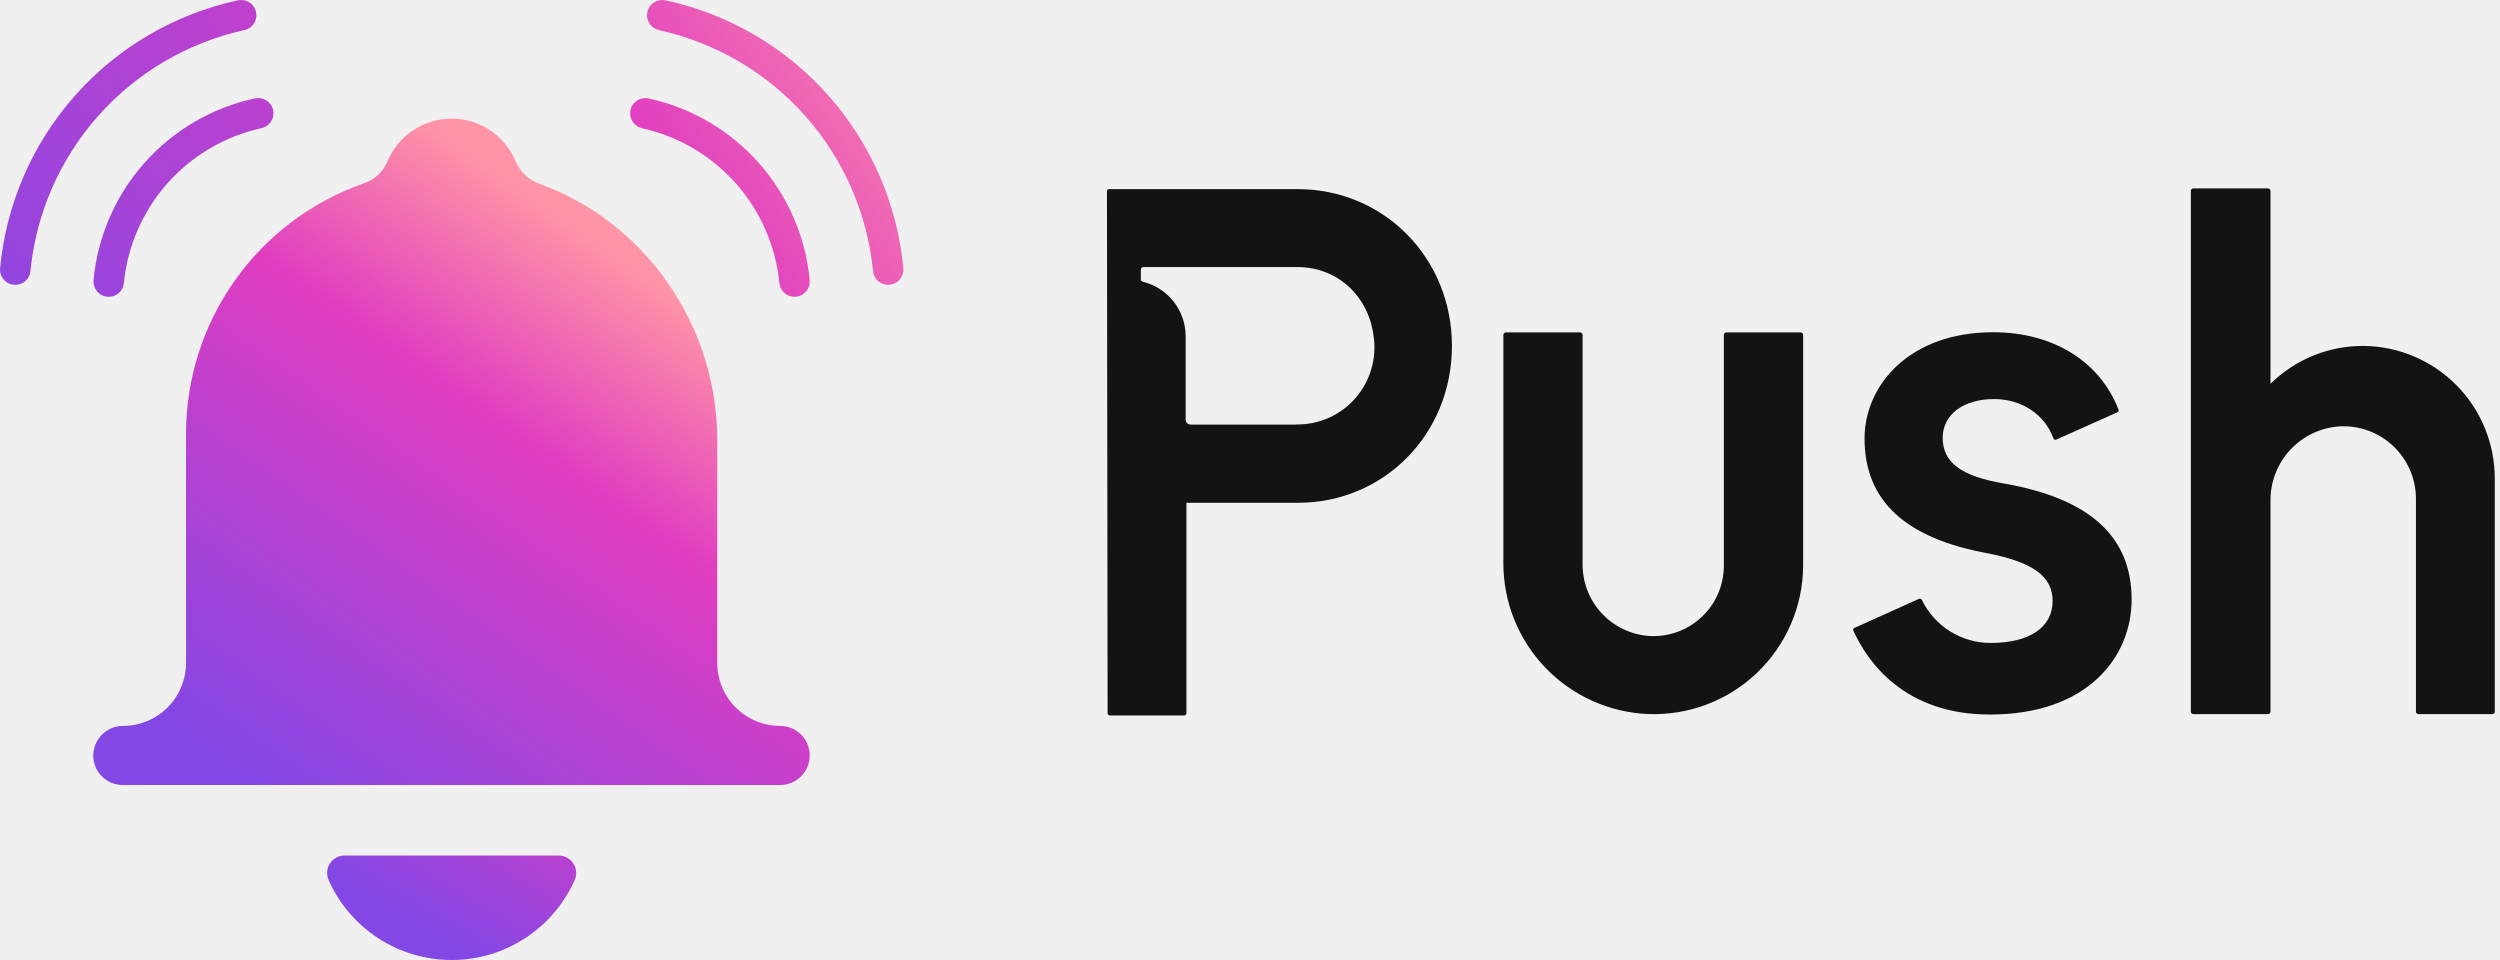
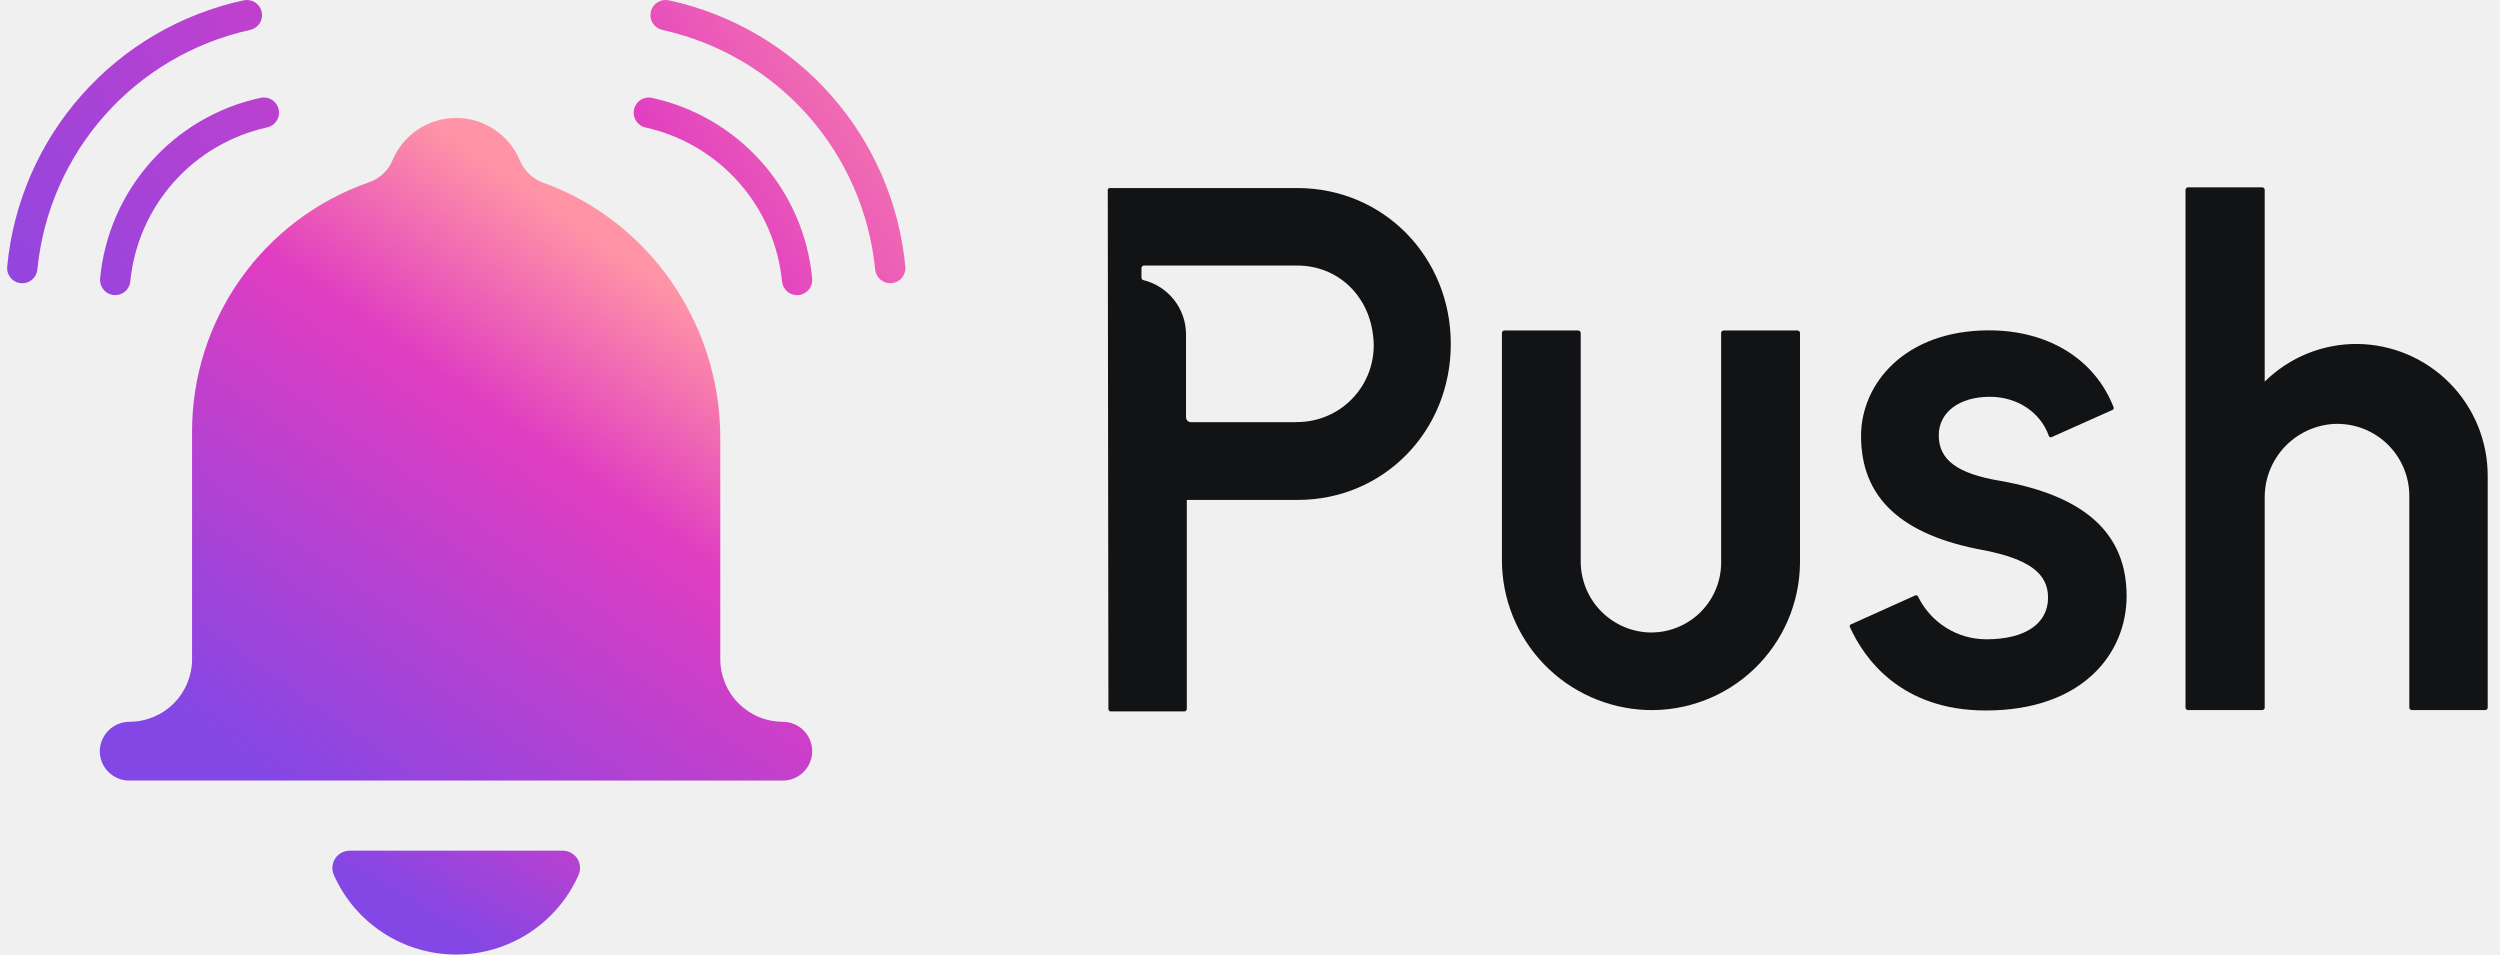
- <svg xmlns="http://www.w3.org/2000/svg" width="125" height="48" viewBox="0 0 125 48" fill="none">
+ <svg xmlns="http://www.w3.org/2000/svg" width="110" height="42" viewBox="0 0 125 48" fill="none">
  <g clip-path="url(#clip0_2132_7732)">
    <path d="M22.581 48C23.884 48.001 25.16 47.623 26.253 46.912C27.346 46.201 28.209 45.188 28.737 43.996C28.795 43.864 28.819 43.719 28.807 43.575C28.795 43.43 28.747 43.291 28.668 43.17C28.589 43.049 28.481 42.95 28.353 42.881C28.226 42.813 28.083 42.777 27.939 42.777H17.227C17.082 42.777 16.94 42.813 16.813 42.881C16.685 42.95 16.577 43.049 16.498 43.17C16.419 43.291 16.371 43.43 16.359 43.575C16.347 43.719 16.371 43.864 16.429 43.996C16.957 45.187 17.82 46.199 18.911 46.91C20.003 47.621 21.278 47.999 22.581 48Z" fill="url(#paint0_linear_2132_7732)" />
    <path d="M39.015 36.296C38.6 36.296 38.19 36.215 37.808 36.056C37.425 35.897 37.078 35.665 36.785 35.372C36.492 35.079 36.26 34.731 36.102 34.349C35.944 33.966 35.862 33.556 35.863 33.142V22.014C35.863 16.186 32.186 11.066 26.971 9.19C26.709 9.098 26.468 8.952 26.265 8.762C26.062 8.572 25.901 8.342 25.791 8.087C25.531 7.45 25.087 6.906 24.517 6.522C23.946 6.138 23.275 5.932 22.587 5.931C21.899 5.93 21.227 6.133 20.655 6.514C20.083 6.896 19.637 7.439 19.374 8.074C19.267 8.327 19.109 8.554 18.909 8.741C18.708 8.928 18.471 9.071 18.212 9.16C15.609 10.066 13.352 11.759 11.755 14.006C10.158 16.252 9.3 18.94 9.301 21.696V33.139C9.302 33.972 8.973 34.772 8.387 35.363C7.801 35.955 7.004 36.29 6.171 36.296C5.975 36.294 5.78 36.33 5.598 36.403C5.416 36.476 5.25 36.585 5.11 36.722C4.97 36.859 4.858 37.023 4.781 37.203C4.704 37.383 4.663 37.577 4.661 37.774C4.661 38.165 4.817 38.541 5.094 38.818C5.371 39.095 5.747 39.251 6.139 39.251H39.007C39.399 39.251 39.775 39.095 40.052 38.818C40.329 38.541 40.485 38.165 40.485 37.774C40.485 37.383 40.33 37.008 40.055 36.731C39.779 36.455 39.405 36.298 39.015 36.296Z" fill="url(#paint1_linear_2132_7732)" />
    <path d="M32.098 6.41C33.913 6.811 35.554 7.775 36.788 9.165C38.022 10.555 38.785 12.299 38.968 14.149C38.987 14.35 39.084 14.536 39.24 14.665C39.395 14.794 39.595 14.856 39.797 14.837C39.998 14.819 40.183 14.721 40.312 14.566C40.441 14.41 40.503 14.21 40.485 14.009C40.281 11.833 39.389 9.779 37.938 8.145C36.487 6.51 34.554 5.381 32.418 4.92C32.365 4.908 32.312 4.902 32.258 4.903C32.071 4.905 31.892 4.977 31.755 5.102C31.617 5.228 31.53 5.4 31.511 5.585C31.491 5.771 31.54 5.957 31.648 6.109C31.756 6.261 31.916 6.368 32.098 6.41Z" fill="url(#paint2_linear_2132_7732)" />
    <path d="M32.952 1.507C35.778 2.129 38.335 3.629 40.257 5.792C42.178 7.955 43.367 10.671 43.651 13.551C43.66 13.65 43.689 13.747 43.735 13.836C43.782 13.924 43.845 14.002 43.922 14.066C43.999 14.13 44.088 14.178 44.183 14.208C44.279 14.237 44.379 14.247 44.479 14.238C44.578 14.229 44.675 14.201 44.764 14.155C44.853 14.108 44.932 14.045 44.996 13.968C45.06 13.891 45.108 13.802 45.138 13.706C45.167 13.611 45.178 13.51 45.168 13.41C44.867 10.205 43.552 7.179 41.415 4.77C39.278 2.362 36.429 0.697 33.282 0.017C33.229 0.007 33.176 0.001 33.122 8.33952e-05C32.932 -0.003 32.748 0.066 32.606 0.191C32.464 0.317 32.374 0.492 32.354 0.681C32.334 0.869 32.385 1.059 32.498 1.212C32.61 1.365 32.776 1.47 32.962 1.507H32.952Z" fill="url(#paint3_linear_2132_7732)" />
    <path d="M13.063 6.41C13.249 6.373 13.415 6.267 13.527 6.114C13.64 5.961 13.691 5.772 13.671 5.583C13.651 5.394 13.561 5.22 13.419 5.094C13.277 4.968 13.093 4.9 12.903 4.903C12.849 4.902 12.796 4.908 12.743 4.92C10.607 5.381 8.673 6.51 7.223 8.145C5.772 9.779 4.88 11.833 4.676 14.009C4.658 14.21 4.721 14.41 4.851 14.565C4.914 14.643 4.992 14.707 5.08 14.753C5.169 14.8 5.266 14.828 5.366 14.836C5.465 14.846 5.566 14.836 5.662 14.807C5.757 14.777 5.846 14.729 5.924 14.665C6.001 14.602 6.064 14.523 6.111 14.434C6.158 14.346 6.186 14.249 6.195 14.149C6.378 12.3 7.14 10.555 8.373 9.165C9.607 7.775 11.248 6.811 13.063 6.41Z" fill="url(#paint4_linear_2132_7732)" />
    <path d="M12.209 1.507C12.395 1.47 12.56 1.365 12.673 1.212C12.785 1.059 12.836 0.869 12.816 0.681C12.796 0.492 12.707 0.317 12.564 0.191C12.422 0.066 12.238 -0.003 12.049 8.33952e-05C11.996 0.001 11.943 0.007 11.891 0.017C8.744 0.697 5.895 2.362 3.758 4.77C1.621 7.179 0.306 10.205 0.005 13.41C-0.005 13.51 0.005 13.611 0.035 13.706C0.064 13.802 0.113 13.89 0.177 13.967C0.24 14.045 0.318 14.109 0.407 14.155C0.495 14.202 0.592 14.23 0.692 14.238C0.792 14.248 0.892 14.238 0.988 14.208C1.084 14.179 1.173 14.131 1.25 14.067C1.327 14.003 1.391 13.925 1.437 13.836C1.484 13.748 1.513 13.651 1.522 13.551C1.806 10.673 2.992 7.958 4.911 5.795C6.831 3.632 9.385 2.131 12.209 1.507Z" fill="url(#paint5_linear_2132_7732)" />
    <path d="M118.204 17.296C117.337 17.288 116.478 17.45 115.675 17.775C114.872 18.1 114.142 18.581 113.525 19.19V9.544C113.525 9.528 113.522 9.512 113.515 9.497C113.509 9.482 113.5 9.468 113.488 9.456C113.476 9.445 113.463 9.436 113.447 9.43C113.432 9.424 113.416 9.421 113.399 9.421H109.669C109.653 9.421 109.636 9.424 109.621 9.43C109.606 9.436 109.592 9.445 109.58 9.456C109.569 9.468 109.559 9.482 109.553 9.497C109.547 9.512 109.543 9.528 109.543 9.544V35.582C109.543 35.598 109.547 35.614 109.553 35.63C109.559 35.645 109.569 35.658 109.58 35.67C109.592 35.681 109.606 35.69 109.621 35.696C109.636 35.703 109.653 35.705 109.669 35.705H113.399C113.416 35.705 113.432 35.703 113.447 35.696C113.463 35.69 113.476 35.681 113.488 35.67C113.5 35.658 113.509 35.645 113.515 35.63C113.522 35.614 113.525 35.598 113.525 35.582V25.013C113.523 24.075 113.878 23.171 114.518 22.485C115.159 21.799 116.036 21.382 116.972 21.32C117.462 21.292 117.952 21.365 118.413 21.532C118.874 21.7 119.296 21.96 119.654 22.295C120.011 22.631 120.297 23.036 120.493 23.485C120.69 23.935 120.793 24.419 120.797 24.91V35.582C120.797 35.615 120.81 35.646 120.833 35.669C120.856 35.692 120.887 35.705 120.92 35.705H124.613C124.63 35.705 124.646 35.703 124.661 35.696C124.676 35.69 124.69 35.681 124.702 35.67C124.714 35.658 124.723 35.645 124.729 35.63C124.736 35.614 124.739 35.598 124.739 35.582V23.935C124.742 22.191 124.058 20.516 122.835 19.273C121.611 18.03 119.947 17.32 118.204 17.296Z" fill="#121315" />
    <path d="M90.031 16.619H86.318C86.285 16.619 86.253 16.632 86.23 16.655C86.206 16.678 86.193 16.709 86.192 16.742V28.315C86.188 28.791 86.088 29.261 85.897 29.697C85.707 30.132 85.43 30.525 85.083 30.851C84.736 31.176 84.327 31.428 83.881 31.591C83.434 31.755 82.959 31.825 82.484 31.8C81.573 31.743 80.718 31.34 80.094 30.674C79.471 30.007 79.126 29.127 79.13 28.214V16.742C79.129 16.709 79.116 16.678 79.092 16.655C79.069 16.632 79.037 16.619 79.004 16.619H75.291C75.258 16.619 75.227 16.632 75.204 16.655C75.181 16.678 75.168 16.709 75.168 16.742V28.145C75.164 30.101 75.919 31.982 77.275 33.392C78.63 34.801 80.48 35.63 82.435 35.703C83.43 35.738 84.422 35.573 85.353 35.218C86.284 34.864 87.134 34.326 87.853 33.638C88.573 32.949 89.148 32.123 89.543 31.209C89.939 30.295 90.147 29.311 90.157 28.315V16.742C90.156 16.709 90.143 16.678 90.119 16.655C90.096 16.632 90.064 16.619 90.031 16.619Z" fill="#121315" />
    <path d="M64.882 9.456H55.471C55.402 9.456 55.348 9.48 55.348 9.549L55.38 35.651C55.38 35.667 55.383 35.684 55.389 35.699C55.396 35.714 55.405 35.727 55.417 35.739C55.428 35.751 55.442 35.76 55.458 35.766C55.473 35.772 55.489 35.775 55.505 35.774H59.199C59.232 35.774 59.263 35.761 59.286 35.738C59.309 35.715 59.322 35.684 59.322 35.651V25.139H64.9C69.216 25.139 72.597 21.692 72.597 17.296C72.597 12.901 69.199 9.456 64.882 9.456ZM64.816 21.229H59.529C59.464 21.229 59.401 21.203 59.355 21.157C59.309 21.11 59.283 21.048 59.283 20.982V16.806C59.28 16.178 59.067 15.57 58.679 15.076C58.29 14.584 57.748 14.235 57.138 14.085C57.111 14.079 57.086 14.063 57.069 14.04C57.051 14.018 57.042 13.99 57.042 13.962V13.482C57.042 13.448 57.056 13.415 57.08 13.391C57.104 13.367 57.136 13.354 57.17 13.354H64.875C66.882 13.354 68.428 14.812 68.68 16.801C68.762 17.353 68.724 17.916 68.568 18.451C68.412 18.986 68.141 19.481 67.775 19.902C67.409 20.323 66.956 20.659 66.447 20.887C65.938 21.115 65.386 21.23 64.828 21.224L64.816 21.229Z" fill="#121315" />
    <path d="M92.671 31.541C93.385 33.107 95.217 35.727 99.499 35.727C104.392 35.727 106.581 32.839 106.581 29.975C106.581 26.833 104.503 24.939 100.233 24.181C98.064 23.817 97.135 23.13 97.135 21.889C97.135 20.731 98.167 19.953 99.701 19.953C101.085 19.953 102.25 20.729 102.671 21.923C102.676 21.936 102.683 21.948 102.693 21.958C102.703 21.969 102.714 21.977 102.727 21.982C102.753 21.992 102.781 21.992 102.806 21.982L105.877 20.61C105.9 20.6 105.918 20.581 105.928 20.558C105.937 20.535 105.938 20.509 105.928 20.485C104.988 18.059 102.644 16.612 99.662 16.612C95.439 16.612 93.227 19.286 93.227 21.925C93.227 25.043 95.264 26.927 99.452 27.678C101.681 28.128 102.631 28.837 102.631 30.052C102.631 31.364 101.476 32.147 99.538 32.147C98.819 32.15 98.114 31.948 97.504 31.567C96.894 31.186 96.404 30.64 96.091 29.992C96.082 29.976 96.07 29.961 96.053 29.951C96.037 29.941 96.019 29.936 96 29.936C95.987 29.932 95.974 29.932 95.961 29.936L92.722 31.396C92.708 31.4 92.695 31.408 92.684 31.418C92.673 31.429 92.665 31.442 92.66 31.456C92.655 31.47 92.653 31.485 92.655 31.5C92.657 31.515 92.662 31.529 92.671 31.541Z" fill="#121315" />
  </g>
  <defs>
    <linearGradient id="paint0_linear_2132_7732" x1="29.781" y1="31.445" x2="21.014" y2="46.348" gradientUnits="userSpaceOnUse">
      <stop stop-color="#FF94A6" />
      <stop offset="0.32" stop-color="#E03DC1" />
      <stop offset="1" stop-color="#8247E5" />
    </linearGradient>
    <linearGradient id="paint1_linear_2132_7732" x1="34.004" y1="14.935" x2="15.494" y2="41.236" gradientUnits="userSpaceOnUse">
      <stop stop-color="#FF94A6" />
      <stop offset="0.32" stop-color="#E03DC1" />
      <stop offset="1" stop-color="#8247E5" />
    </linearGradient>
    <linearGradient id="paint2_linear_2132_7732" x1="48.877" y1="1.32" x2="3.97" y2="31.127" gradientUnits="userSpaceOnUse">
      <stop stop-color="#FF94A6" />
      <stop offset="0.32" stop-color="#E03DC1" />
      <stop offset="1" stop-color="#8247E5" />
    </linearGradient>
    <linearGradient id="paint3_linear_2132_7732" x1="48.456" y1="0.685" x2="3.546" y2="30.492" gradientUnits="userSpaceOnUse">
      <stop stop-color="#FF94A6" />
      <stop offset="0.32" stop-color="#E03DC1" />
      <stop offset="1" stop-color="#8247E5" />
    </linearGradient>
    <linearGradient id="paint4_linear_2132_7732" x1="40.492" y1="-11.312" x2="-4.418" y2="18.495" gradientUnits="userSpaceOnUse">
      <stop stop-color="#FF94A6" />
      <stop offset="0.32" stop-color="#E03DC1" />
      <stop offset="1" stop-color="#8247E5" />
    </linearGradient>
    <linearGradient id="paint5_linear_2132_7732" x1="38.286" y1="-14.637" x2="-6.607" y2="15.164" gradientUnits="userSpaceOnUse">
      <stop stop-color="#FF94A6" />
      <stop offset="0.32" stop-color="#E03DC1" />
      <stop offset="1" stop-color="#8247E5" />
    </linearGradient>
    <clipPath id="clip0_2132_7732">
      <rect width="124.736" height="48" fill="white" />
    </clipPath>
  </defs>
</svg>
